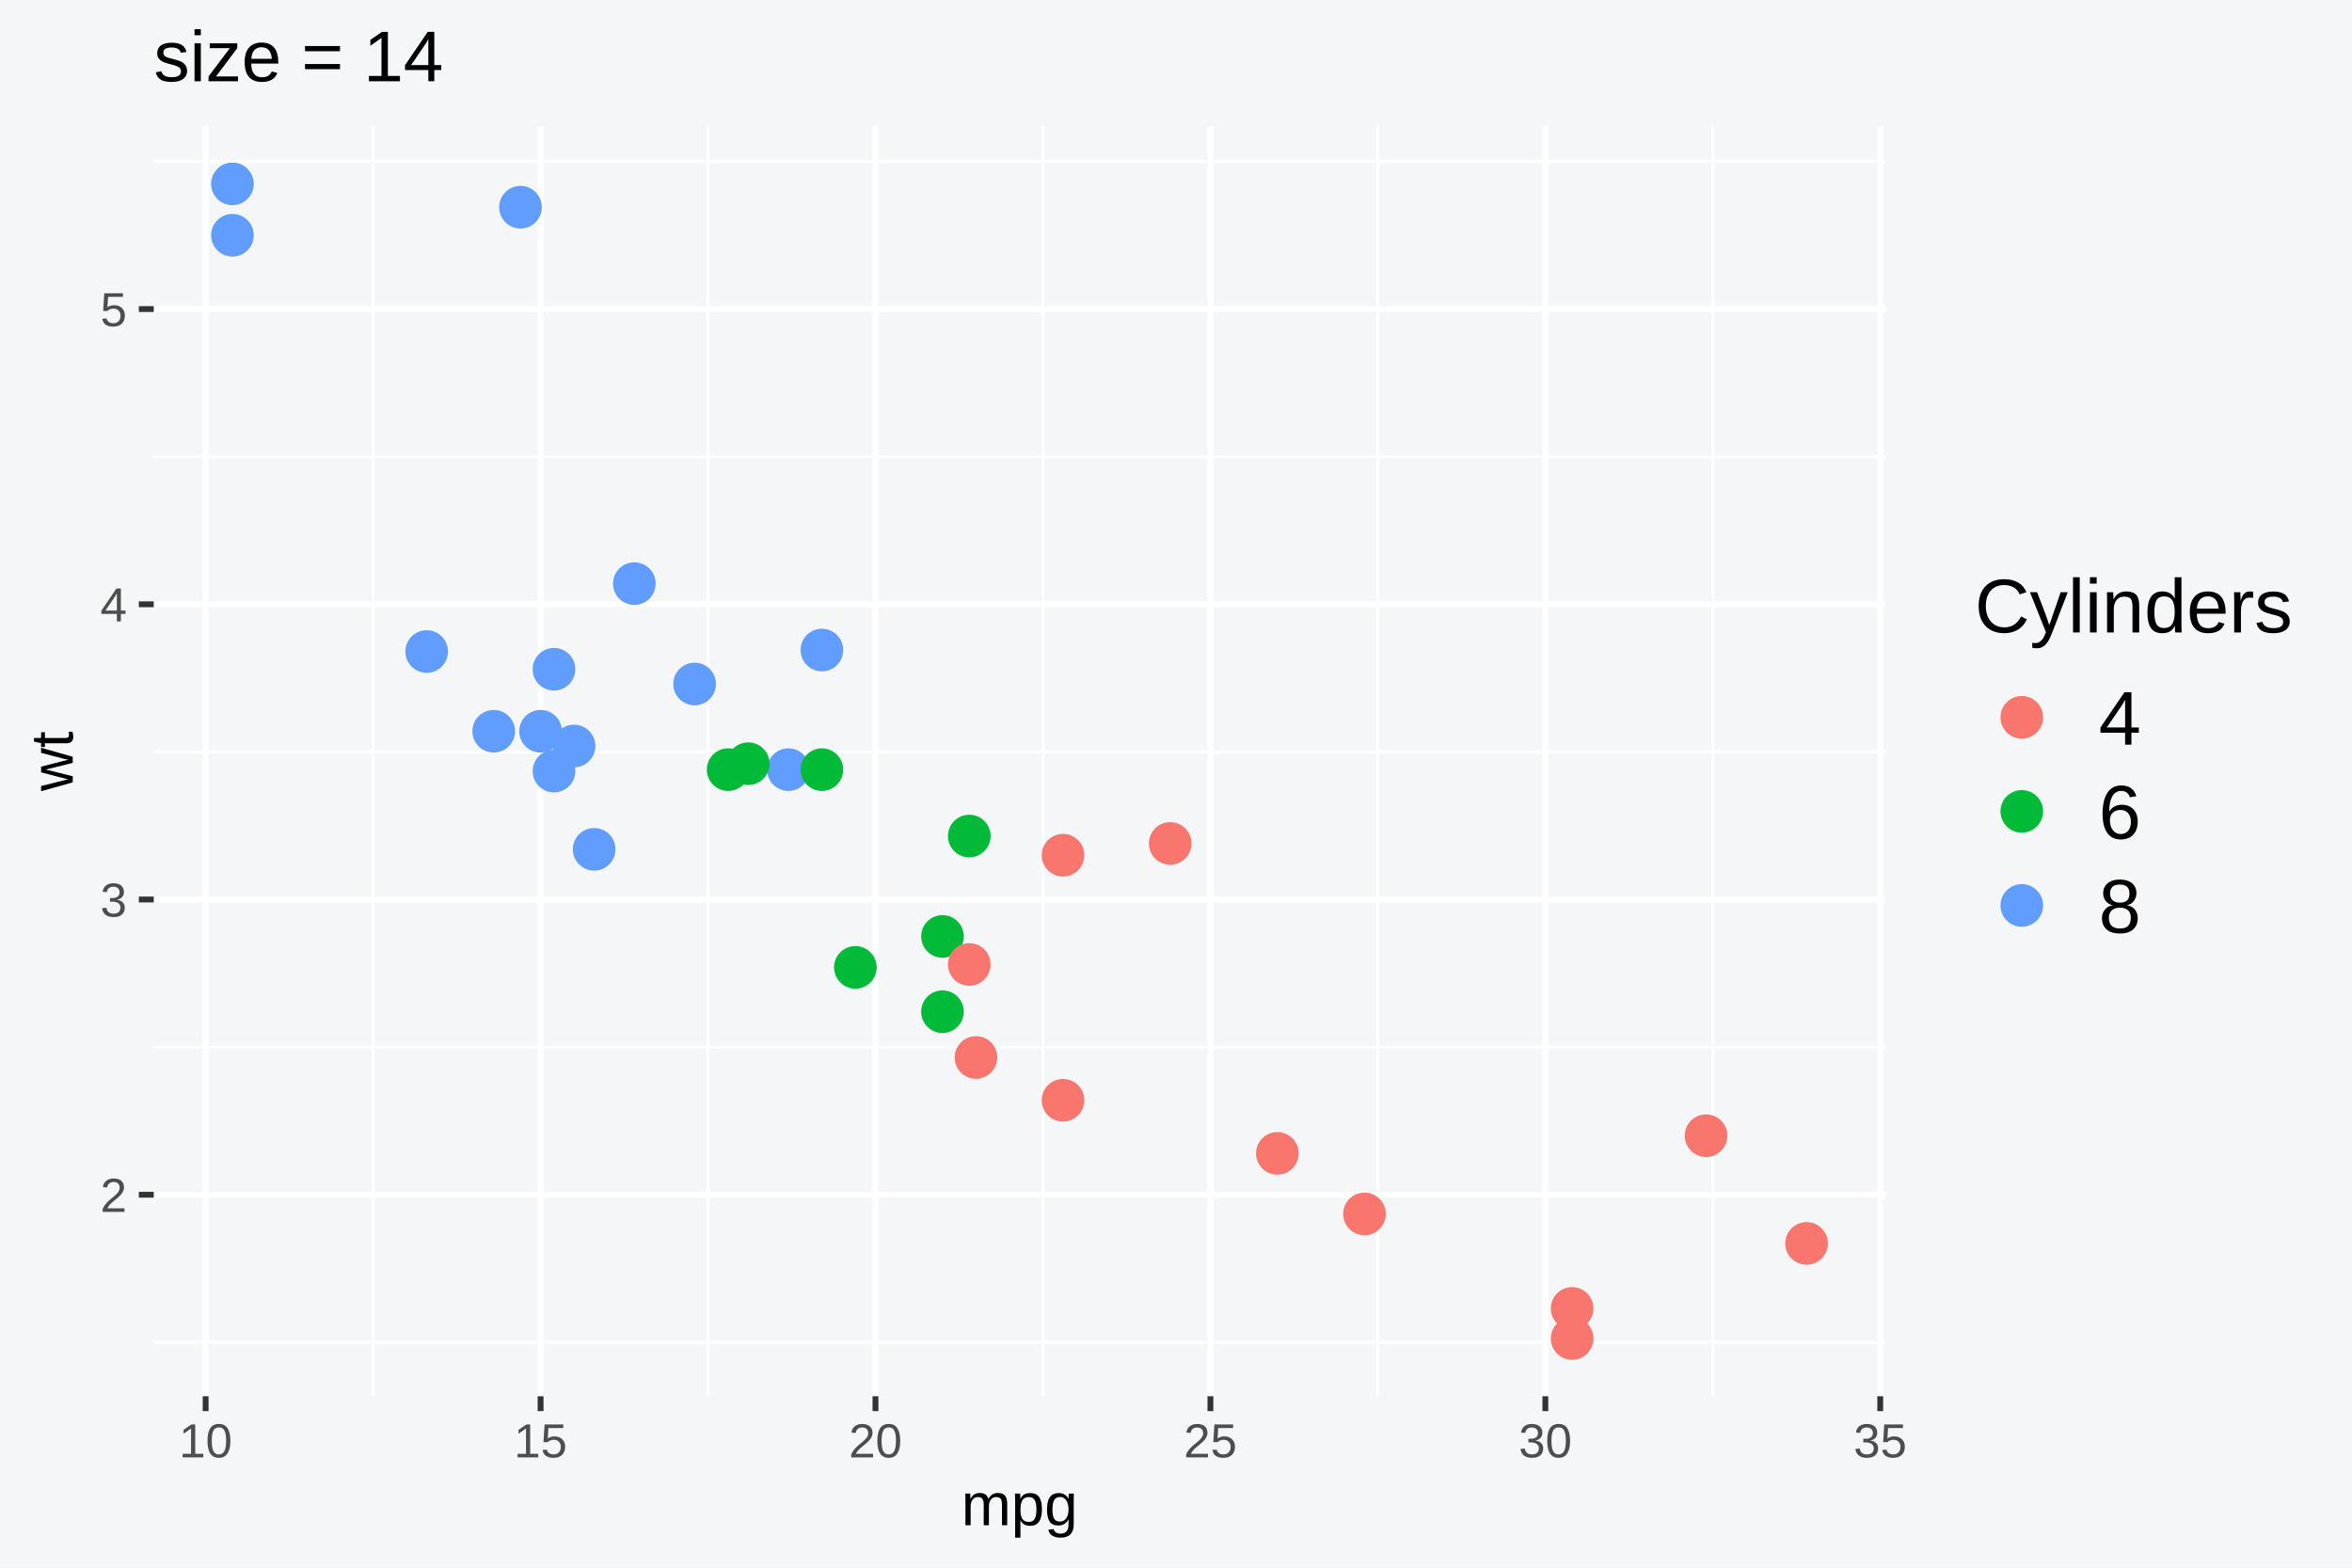
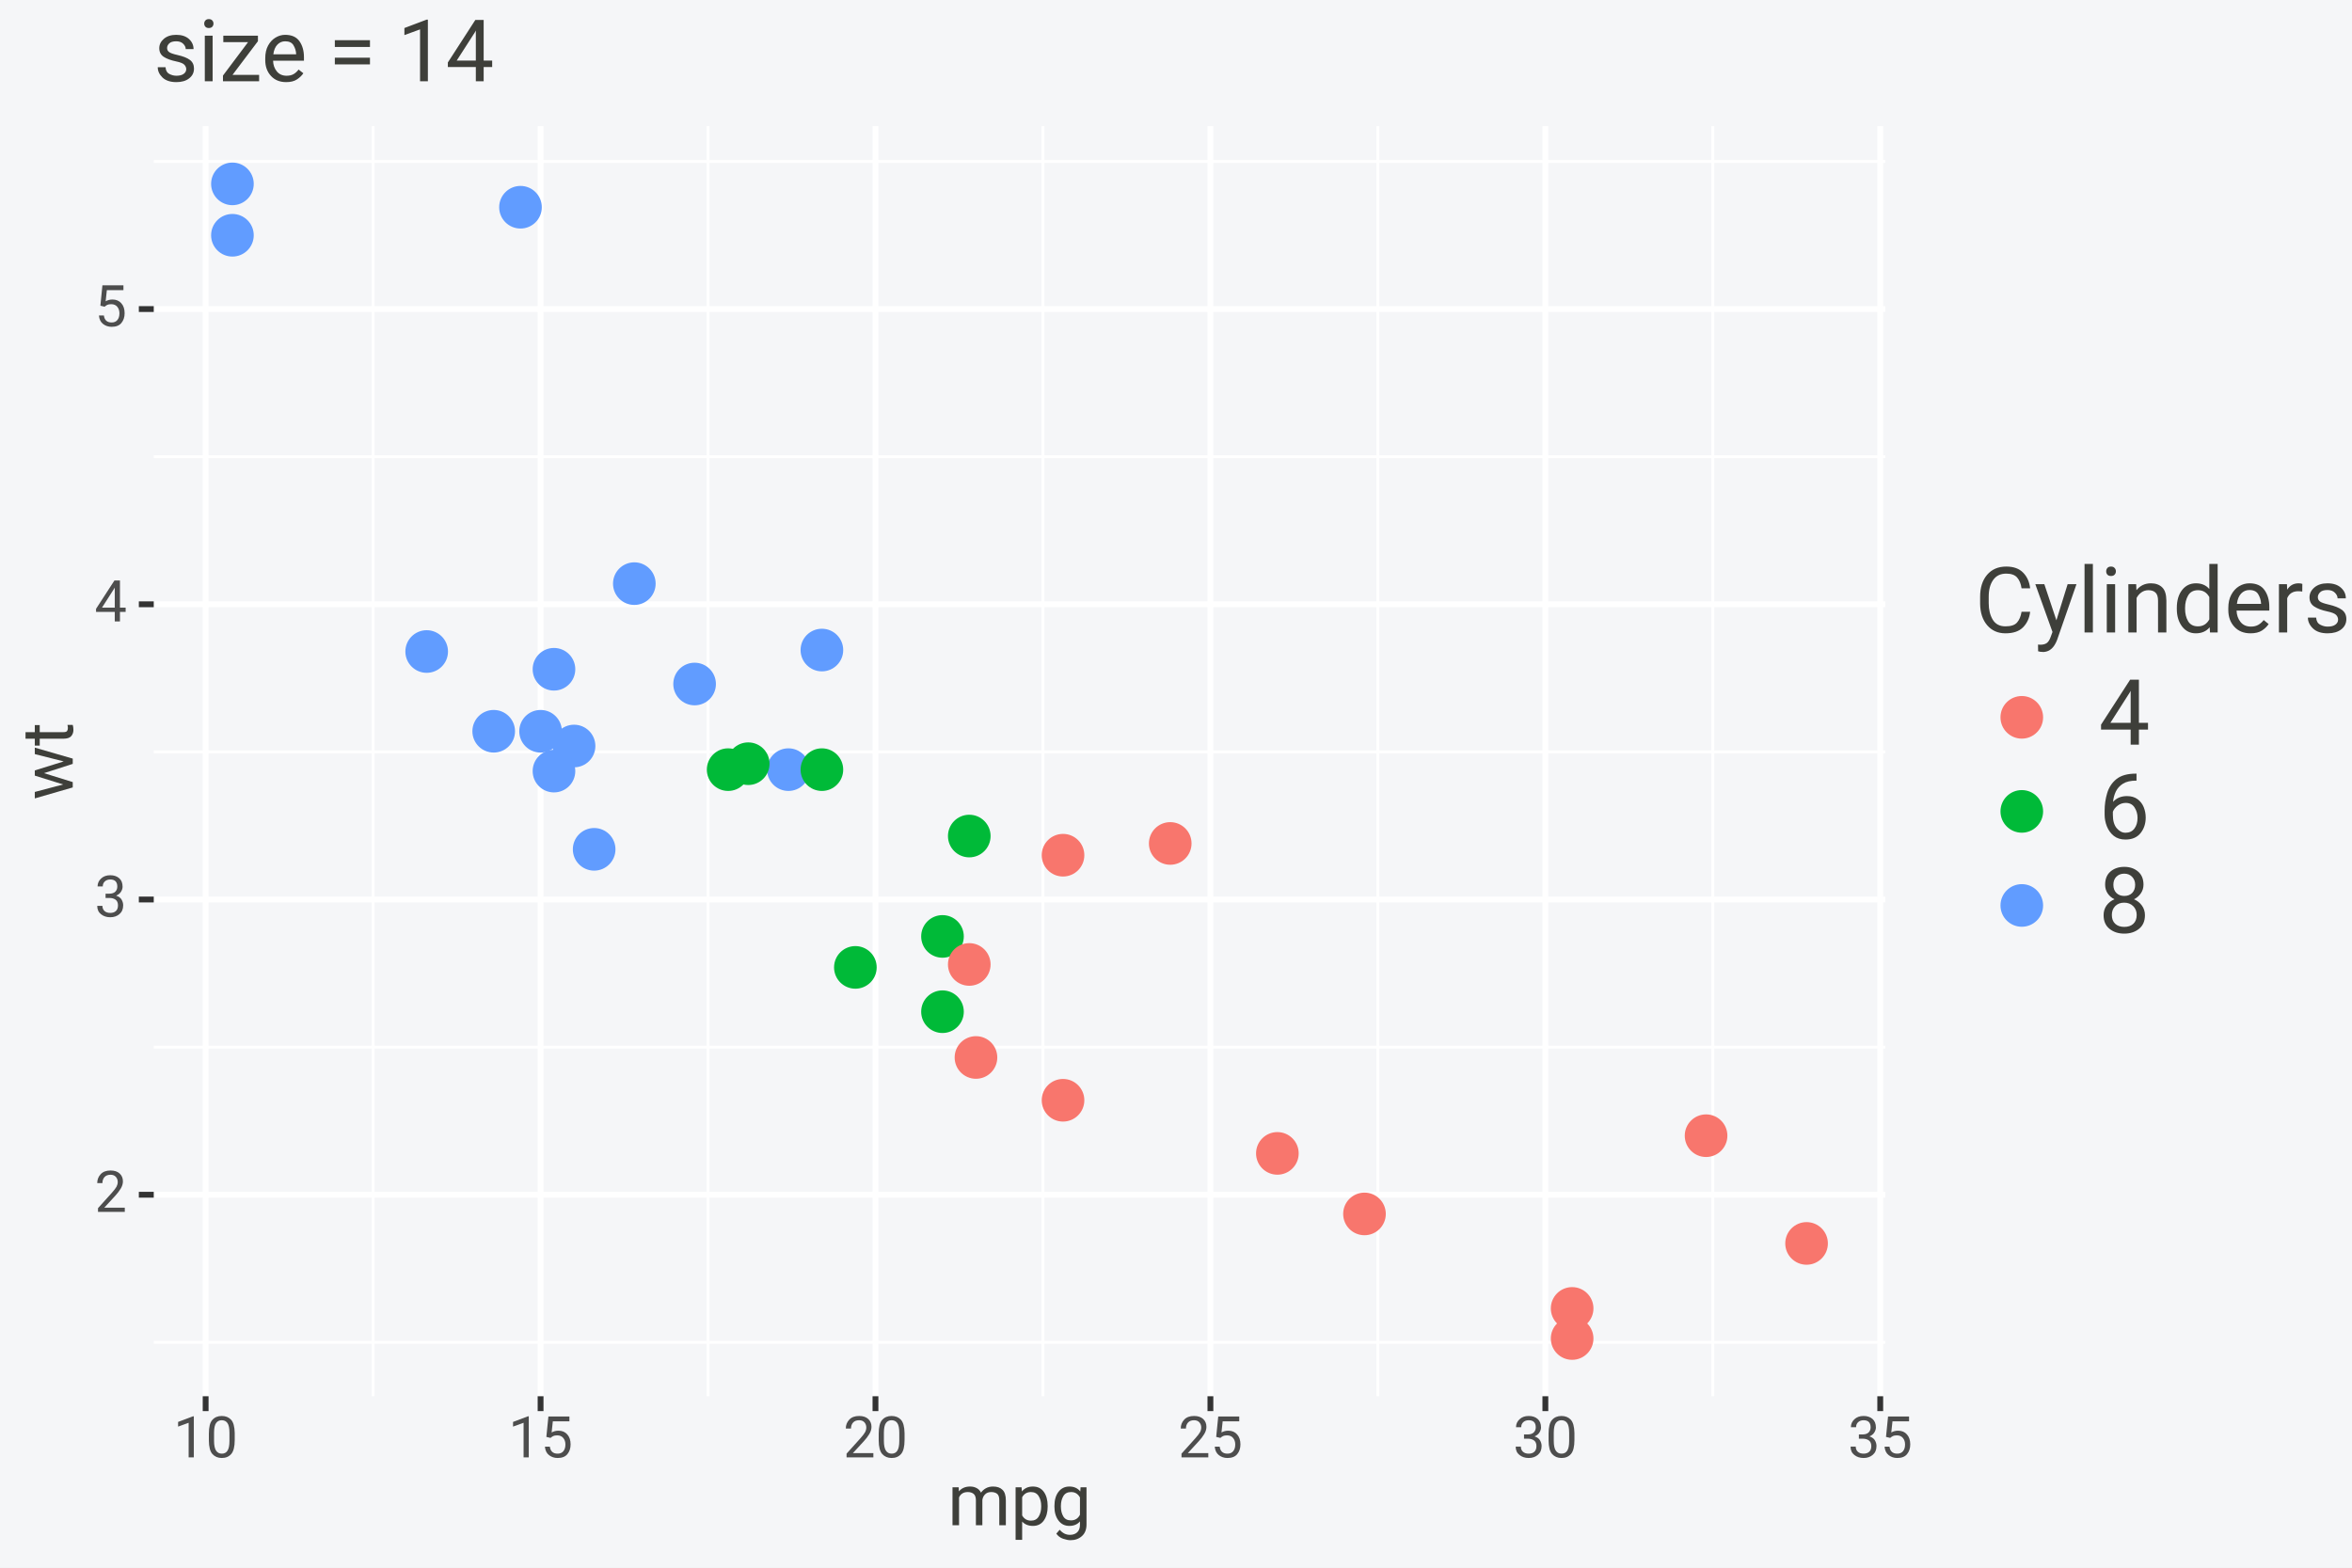
<svg xmlns="http://www.w3.org/2000/svg" width="432.00pt" height="288.00pt" viewBox="0 0 432.00 288.00">
  <g class="svglite">
    <defs>
      <style type="text/css">
-     .svglite line, .svglite polyline, .svglite polygon, .svglite path, .svglite rect, .svglite circle {
+     /* theme-aware-processed */
+     .svglite line, .svglite polyline, .svglite polygon, .svglite path, .svglite circle {
      fill: none;
-       stroke: #000000;
+       stroke: #3E3F3A;
+       stroke-linecap: round;
+       stroke-linejoin: round;
+       stroke-miterlimit: 10.00;
+     }
+     .svglite &gt; g &gt; rect {
+       fill: none;
+       stroke: #3E3F3A;
      stroke-linecap: round;
      stroke-linejoin: round;
      stroke-miterlimit: 10.00;
    }
    .svglite text {
      white-space: pre;
+       fill: #3E3F3A;
    }
    .svglite g.glyphgroup path {
      fill: inherit;
      stroke: none;
    }
  </style>
    </defs>
    <rect width="100%" height="100%" style="stroke: none; fill: #F5F6F8;" />
    <defs>
      <clipPath id="cpMC4wMHw0MzIuMDB8MC4wMHwyODguMDA=">
        <rect x="0.00" y="0.00" width="432.00" height="288.00" />
      </clipPath>
    </defs>
    <g clip-path="url(#cpMC4wMHw0MzIuMDB8MC4wMHwyODguMDA=)">
-       <rect x="0" y="0.00" width="432.00" height="288.00" style="stroke-width: 1.07; stroke: none;" />
-     </g>
+       <rect x="0" y="0.00" width="432.00" height="288.00" style="stroke-width: 1.07; stroke: none;" /> fill: #F5F6F8;' /&gt;
+ </g>
    <defs>
      <clipPath id="cpMjguMjR8MzQ2LjI3fDIzLjE4fDI1Ni41MA==">
        <rect x="28.24" y="23.18" width="318.04" height="233.33" />
      </clipPath>
    </defs>
    <g clip-path="url(#cpMjguMjR8MzQ2LjI3fDIzLjE4fDI1Ni41MA==)">
-       <rect x="28.24" y="23.18" width="318.04" height="233.33" style="stroke-width: 1.07; stroke: none;" />
-       <polyline points="28.24,246.60 346.27,246.60 " style="stroke-width: 0.53; stroke: #FFFFFF; stroke-linecap: butt;" />
+       <rect x="28.24" y="23.18" width="318.04" height="233.33" style="stroke-width: 1.07; stroke: none;" /> fill: #F5F6F8;' /&gt;
+ <polyline points="28.24,246.60 346.27,246.60 " style="stroke-width: 0.53; stroke: #FFFFFF; stroke-linecap: butt;" />
      <polyline points="28.24,192.37 346.27,192.37 " style="stroke-width: 0.53; stroke: #FFFFFF; stroke-linecap: butt;" />
      <polyline points="28.24,138.13 346.27,138.13 " style="stroke-width: 0.53; stroke: #FFFFFF; stroke-linecap: butt;" />
      <polyline points="28.24,83.90 346.27,83.90 " style="stroke-width: 0.53; stroke: #FFFFFF; stroke-linecap: butt;" />
      <polyline points="28.24,29.66 346.27,29.66 " style="stroke-width: 0.53; stroke: #FFFFFF; stroke-linecap: butt;" />
      <polyline points="68.53,256.50 68.53,23.18 " style="stroke-width: 0.53; stroke: #FFFFFF; stroke-linecap: butt;" />
      <polyline points="130.05,256.50 130.05,23.18 " style="stroke-width: 0.53; stroke: #FFFFFF; stroke-linecap: butt;" />
      <polyline points="191.56,256.50 191.56,23.18 " style="stroke-width: 0.53; stroke: #FFFFFF; stroke-linecap: butt;" />
      <polyline points="253.08,256.50 253.08,23.18 " style="stroke-width: 0.53; stroke: #FFFFFF; stroke-linecap: butt;" />
      <polyline points="314.59,256.50 314.59,23.18 " style="stroke-width: 0.53; stroke: #FFFFFF; stroke-linecap: butt;" />
      <polyline points="28.24,219.49 346.27,219.49 " style="stroke-width: 1.07; stroke: #FFFFFF; stroke-linecap: butt;" />
      <polyline points="28.24,165.25 346.27,165.25 " style="stroke-width: 1.07; stroke: #FFFFFF; stroke-linecap: butt;" />
      <polyline points="28.24,111.01 346.27,111.01 " style="stroke-width: 1.07; stroke: #FFFFFF; stroke-linecap: butt;" />
      <polyline points="28.24,56.78 346.27,56.78 " style="stroke-width: 1.07; stroke: #FFFFFF; stroke-linecap: butt;" />
      <polyline points="37.77,256.50 37.77,23.18 " style="stroke-width: 1.07; stroke: #FFFFFF; stroke-linecap: butt;" />
      <polyline points="99.29,256.50 99.29,23.18 " style="stroke-width: 1.07; stroke: #FFFFFF; stroke-linecap: butt;" />
      <polyline points="160.80,256.50 160.80,23.18 " style="stroke-width: 1.07; stroke: #FFFFFF; stroke-linecap: butt;" />
      <polyline points="222.32,256.50 222.32,23.18 " style="stroke-width: 1.07; stroke: #FFFFFF; stroke-linecap: butt;" />
      <polyline points="283.84,256.50 283.84,23.18 " style="stroke-width: 1.07; stroke: #FFFFFF; stroke-linecap: butt;" />
      <polyline points="345.35,256.50 345.35,23.18 " style="stroke-width: 1.07; stroke: #FFFFFF; stroke-linecap: butt;" />
      <circle cx="173.11" cy="185.86" r="3.56" style="stroke-width: 0.71; stroke: #00BA38; fill: #00BA38;" />
      <circle cx="173.11" cy="172.03" r="3.56" style="stroke-width: 0.71; stroke: #00BA38; fill: #00BA38;" />
      <circle cx="195.25" cy="202.13" r="3.56" style="stroke-width: 0.71; stroke: #F8766D; fill: #F8766D;" />
      <circle cx="178.03" cy="153.59" r="3.56" style="stroke-width: 0.71; stroke: #00BA38; fill: #00BA38;" />
      <circle cx="144.81" cy="141.39" r="3.56" style="stroke-width: 0.71; stroke: #619CFF; fill: #619CFF;" />
      <circle cx="137.43" cy="140.30" r="3.56" style="stroke-width: 0.71; stroke: #00BA38; fill: #00BA38;" />
      <circle cx="90.68" cy="134.34" r="3.56" style="stroke-width: 0.71; stroke: #619CFF; fill: #619CFF;" />
      <circle cx="214.94" cy="154.95" r="3.56" style="stroke-width: 0.71; stroke: #F8766D; fill: #F8766D;" />
      <circle cx="195.25" cy="157.11" r="3.56" style="stroke-width: 0.71; stroke: #F8766D; fill: #F8766D;" />
      <circle cx="150.96" cy="141.39" r="3.56" style="stroke-width: 0.71; stroke: #00BA38; fill: #00BA38;" />
      <circle cx="133.74" cy="141.39" r="3.56" style="stroke-width: 0.71; stroke: #00BA38; fill: #00BA38;" />
      <circle cx="116.51" cy="107.22" r="3.56" style="stroke-width: 0.71; stroke: #619CFF; fill: #619CFF;" />
      <circle cx="127.58" cy="125.66" r="3.56" style="stroke-width: 0.71; stroke: #619CFF; fill: #619CFF;" />
      <circle cx="101.75" cy="122.95" r="3.56" style="stroke-width: 0.71; stroke: #619CFF; fill: #619CFF;" />
      <circle cx="42.69" cy="43.22" r="3.56" style="stroke-width: 0.71; stroke: #619CFF; fill: #619CFF;" />
      <circle cx="42.69" cy="33.78" r="3.56" style="stroke-width: 0.71; stroke: #619CFF; fill: #619CFF;" />
      <circle cx="95.60" cy="38.07" r="3.56" style="stroke-width: 0.71; stroke: #619CFF; fill: #619CFF;" />
      <circle cx="313.36" cy="208.64" r="3.56" style="stroke-width: 0.71; stroke: #F8766D; fill: #F8766D;" />
      <circle cx="288.76" cy="240.37" r="3.56" style="stroke-width: 0.71; stroke: #F8766D; fill: #F8766D;" />
      <circle cx="331.82" cy="228.43" r="3.56" style="stroke-width: 0.71; stroke: #F8766D; fill: #F8766D;" />
      <circle cx="179.26" cy="194.27" r="3.56" style="stroke-width: 0.71; stroke: #F8766D; fill: #F8766D;" />
      <circle cx="105.44" cy="137.05" r="3.56" style="stroke-width: 0.71; stroke: #619CFF; fill: #619CFF;" />
      <circle cx="101.75" cy="141.66" r="3.56" style="stroke-width: 0.71; stroke: #619CFF; fill: #619CFF;" />
      <circle cx="78.37" cy="119.69" r="3.56" style="stroke-width: 0.71; stroke: #619CFF; fill: #619CFF;" />
      <circle cx="150.96" cy="119.42" r="3.56" style="stroke-width: 0.71; stroke: #619CFF; fill: #619CFF;" />
      <circle cx="250.62" cy="223.01" r="3.56" style="stroke-width: 0.71; stroke: #F8766D; fill: #F8766D;" />
      <circle cx="234.62" cy="211.89" r="3.56" style="stroke-width: 0.71; stroke: #F8766D; fill: #F8766D;" />
      <circle cx="288.76" cy="245.90" r="3.56" style="stroke-width: 0.71; stroke: #F8766D; fill: #F8766D;" />
      <circle cx="109.13" cy="156.03" r="3.56" style="stroke-width: 0.71; stroke: #619CFF; fill: #619CFF;" />
      <circle cx="157.11" cy="177.72" r="3.56" style="stroke-width: 0.71; stroke: #00BA38; fill: #00BA38;" />
      <circle cx="99.29" cy="134.34" r="3.56" style="stroke-width: 0.71; stroke: #619CFF; fill: #619CFF;" />
      <circle cx="178.03" cy="177.18" r="3.56" style="stroke-width: 0.71; stroke: #F8766D; fill: #F8766D;" />
    </g>
    <g clip-path="url(#cpMC4wMHw0MzIuMDB8MC4wMHwyODguMDA=)">
-       <text x="23.31" y="222.64" text-anchor="end" style="font-size: 8.80px;fill: #4D4D4D; font-family: &quot;Arial&quot;;" textLength="4.89px" lengthAdjust="spacingAndGlyphs">2</text>
-       <text x="23.31" y="168.40" text-anchor="end" style="font-size: 8.80px;fill: #4D4D4D; font-family: &quot;Arial&quot;;" textLength="4.89px" lengthAdjust="spacingAndGlyphs">3</text>
-       <text x="23.31" y="114.16" text-anchor="end" style="font-size: 8.80px;fill: #4D4D4D; font-family: &quot;Arial&quot;;" textLength="4.89px" lengthAdjust="spacingAndGlyphs">4</text>
-       <text x="23.31" y="59.93" text-anchor="end" style="font-size: 8.80px;fill: #4D4D4D; font-family: &quot;Arial&quot;;" textLength="4.89px" lengthAdjust="spacingAndGlyphs">5</text>
+       <text x="23.31" y="222.64" text-anchor="end" style="font-size: 0.88em;fill: #4D4D4D; font-family: &quot;Roboto&quot;, -apple-system, BlinkMacSystemFont, &quot;Segoe UI&quot;, system-ui, sans-serif;">2</text>
+       <text x="23.31" y="168.40" text-anchor="end" style="font-size: 0.88em;fill: #4D4D4D; font-family: &quot;Roboto&quot;, -apple-system, BlinkMacSystemFont, &quot;Segoe UI&quot;, system-ui, sans-serif;">3</text>
+       <text x="23.31" y="114.16" text-anchor="end" style="font-size: 0.88em;fill: #4D4D4D; font-family: &quot;Roboto&quot;, -apple-system, BlinkMacSystemFont, &quot;Segoe UI&quot;, system-ui, sans-serif;">4</text>
+       <text x="23.31" y="59.93" text-anchor="end" style="font-size: 0.88em;fill: #4D4D4D; font-family: &quot;Roboto&quot;, -apple-system, BlinkMacSystemFont, &quot;Segoe UI&quot;, system-ui, sans-serif;">5</text>
      <polyline points="25.50,219.49 28.24,219.49 " style="stroke-width: 1.07; stroke: #333333; stroke-linecap: butt;" />
      <polyline points="25.50,165.25 28.24,165.25 " style="stroke-width: 1.07; stroke: #333333; stroke-linecap: butt;" />
      <polyline points="25.50,111.01 28.24,111.01 " style="stroke-width: 1.07; stroke: #333333; stroke-linecap: butt;" />
      <polyline points="25.50,56.78 28.24,56.78 " style="stroke-width: 1.07; stroke: #333333; stroke-linecap: butt;" />
      <polyline points="37.77,259.24 37.77,256.50 " style="stroke-width: 1.07; stroke: #333333; stroke-linecap: butt;" />
      <polyline points="99.29,259.24 99.29,256.50 " style="stroke-width: 1.07; stroke: #333333; stroke-linecap: butt;" />
      <polyline points="160.80,259.24 160.80,256.50 " style="stroke-width: 1.07; stroke: #333333; stroke-linecap: butt;" />
      <polyline points="222.32,259.24 222.32,256.50 " style="stroke-width: 1.07; stroke: #333333; stroke-linecap: butt;" />
      <polyline points="283.84,259.24 283.84,256.50 " style="stroke-width: 1.07; stroke: #333333; stroke-linecap: butt;" />
      <polyline points="345.35,259.24 345.35,256.50 " style="stroke-width: 1.07; stroke: #333333; stroke-linecap: butt;" />
-       <text x="37.77" y="267.74" text-anchor="middle" style="font-size: 8.80px;fill: #4D4D4D; font-family: &quot;Arial&quot;;" textLength="9.78px" lengthAdjust="spacingAndGlyphs">10</text>
-       <text x="99.29" y="267.74" text-anchor="middle" style="font-size: 8.80px;fill: #4D4D4D; font-family: &quot;Arial&quot;;" textLength="9.78px" lengthAdjust="spacingAndGlyphs">15</text>
-       <text x="160.80" y="267.74" text-anchor="middle" style="font-size: 8.80px;fill: #4D4D4D; font-family: &quot;Arial&quot;;" textLength="9.78px" lengthAdjust="spacingAndGlyphs">20</text>
-       <text x="222.32" y="267.74" text-anchor="middle" style="font-size: 8.80px;fill: #4D4D4D; font-family: &quot;Arial&quot;;" textLength="9.78px" lengthAdjust="spacingAndGlyphs">25</text>
-       <text x="283.84" y="267.74" text-anchor="middle" style="font-size: 8.80px;fill: #4D4D4D; font-family: &quot;Arial&quot;;" textLength="9.78px" lengthAdjust="spacingAndGlyphs">30</text>
-       <text x="345.35" y="267.74" text-anchor="middle" style="font-size: 8.80px;fill: #4D4D4D; font-family: &quot;Arial&quot;;" textLength="9.78px" lengthAdjust="spacingAndGlyphs">35</text>
-       <text x="187.26" y="280.20" text-anchor="middle" style="font-size: 11.00px; font-family: &quot;Arial&quot;;" textLength="21.41px" lengthAdjust="spacingAndGlyphs">mpg</text>
-       <text transform="translate(13.36,139.84) rotate(-90)" text-anchor="middle" style="font-size: 11.00px; font-family: &quot;Arial&quot;;" textLength="11.00px" lengthAdjust="spacingAndGlyphs">wt</text>
-       <rect x="357.23" y="99.22" width="69.29" height="81.25" style="stroke-width: 0.75; stroke: none;" />
-       <rect x="357.23" y="99.22" width="69.29" height="81.25" style="stroke-width: 1.07; stroke: none;" />
-       <text x="362.71" y="116.19" style="font-size: 14.00px; font-family: &quot;Arial&quot;;" textLength="58.33px" lengthAdjust="spacingAndGlyphs">Cylinders</text>
-       <rect x="362.71" y="123.14" width="17.28" height="17.28" style="stroke-width: 1.07; stroke: none;" />
-       <circle cx="371.35" cy="131.78" r="3.56" style="stroke-width: 0.71; stroke: #F8766D; fill: #F8766D;" />
-       <rect x="362.71" y="140.42" width="17.28" height="17.28" style="stroke-width: 1.07; stroke: none;" />
-       <circle cx="371.35" cy="149.06" r="3.56" style="stroke-width: 0.71; stroke: #00BA38; fill: #00BA38;" />
-       <rect x="362.71" y="157.70" width="17.28" height="17.28" style="stroke-width: 1.07; stroke: none;" />
-       <circle cx="371.35" cy="166.34" r="3.56" style="stroke-width: 0.71; stroke: #619CFF; fill: #619CFF;" />
-       <text x="385.47" y="136.80" style="font-size: 14.00px; font-family: &quot;Arial&quot;;" textLength="7.78px" lengthAdjust="spacingAndGlyphs">4</text>
-       <text x="385.47" y="154.08" style="font-size: 14.00px; font-family: &quot;Arial&quot;;" textLength="7.78px" lengthAdjust="spacingAndGlyphs">6</text>
-       <text x="385.47" y="171.36" style="font-size: 14.00px; font-family: &quot;Arial&quot;;" textLength="7.78px" lengthAdjust="spacingAndGlyphs">8</text>
-       <text x="28.24" y="14.93" style="font-size: 13.20px; font-family: &quot;Arial&quot;;" textLength="53.12px" lengthAdjust="spacingAndGlyphs">size = 14</text>
+       <text x="37.77" y="267.74" text-anchor="middle" style="font-size: 0.88em;fill: #4D4D4D; font-family: &quot;Roboto&quot;, -apple-system, BlinkMacSystemFont, &quot;Segoe UI&quot;, system-ui, sans-serif;">10</text>
+       <text x="99.29" y="267.74" text-anchor="middle" style="font-size: 0.88em;fill: #4D4D4D; font-family: &quot;Roboto&quot;, -apple-system, BlinkMacSystemFont, &quot;Segoe UI&quot;, system-ui, sans-serif;">15</text>
+       <text x="160.80" y="267.74" text-anchor="middle" style="font-size: 0.88em;fill: #4D4D4D; font-family: &quot;Roboto&quot;, -apple-system, BlinkMacSystemFont, &quot;Segoe UI&quot;, system-ui, sans-serif;">20</text>
+       <text x="222.32" y="267.74" text-anchor="middle" style="font-size: 0.88em;fill: #4D4D4D; font-family: &quot;Roboto&quot;, -apple-system, BlinkMacSystemFont, &quot;Segoe UI&quot;, system-ui, sans-serif;">25</text>
+       <text x="283.84" y="267.74" text-anchor="middle" style="font-size: 0.88em;fill: #4D4D4D; font-family: &quot;Roboto&quot;, -apple-system, BlinkMacSystemFont, &quot;Segoe UI&quot;, system-ui, sans-serif;">30</text>
+       <text x="345.35" y="267.74" text-anchor="middle" style="font-size: 0.88em;fill: #4D4D4D; font-family: &quot;Roboto&quot;, -apple-system, BlinkMacSystemFont, &quot;Segoe UI&quot;, system-ui, sans-serif;">35</text>
+       <text x="187.26" y="280.20" text-anchor="middle" style="font-size: 1.1em; font-family: &quot;Roboto&quot;, -apple-system, BlinkMacSystemFont, &quot;Segoe UI&quot;, system-ui, sans-serif;">mpg</text>
+       <text transform="translate(13.36,139.84) rotate(-90)" text-anchor="middle" style="font-size: 1.1em; font-family: &quot;Roboto&quot;, -apple-system, BlinkMacSystemFont, &quot;Segoe UI&quot;, system-ui, sans-serif;">wt</text>
+       <rect x="357.23" y="99.22" width="69.29" height="81.25" style="stroke-width: 0.75; stroke: none;" /> fill: #F5F6F8;' /&gt;
+ <rect x="357.23" y="99.22" width="69.29" height="81.25" style="stroke-width: 1.07; stroke: none;" /> fill: #F5F6F8;' /&gt;
+ <text x="362.71" y="116.19" style="font-size: 1.4em; font-family: &quot;Roboto&quot;, -apple-system, BlinkMacSystemFont, &quot;Segoe UI&quot;, system-ui, sans-serif;">Cylinders</text>
+       <rect x="362.71" y="123.14" width="17.28" height="17.28" style="stroke-width: 1.07; stroke: none;" /> fill: #F5F6F8;' /&gt;
+ <circle cx="371.35" cy="131.78" r="3.56" style="stroke-width: 0.71; stroke: #F8766D; fill: #F8766D;" />
+       <rect x="362.71" y="140.42" width="17.28" height="17.28" style="stroke-width: 1.07; stroke: none;" /> fill: #F5F6F8;' /&gt;
+ <circle cx="371.35" cy="149.06" r="3.56" style="stroke-width: 0.71; stroke: #00BA38; fill: #00BA38;" />
+       <rect x="362.71" y="157.70" width="17.28" height="17.28" style="stroke-width: 1.07; stroke: none;" /> fill: #F5F6F8;' /&gt;
+ <circle cx="371.35" cy="166.34" r="3.56" style="stroke-width: 0.71; stroke: #619CFF; fill: #619CFF;" />
+       <text x="385.47" y="136.80" style="font-size: 1.4em; font-family: &quot;Roboto&quot;, -apple-system, BlinkMacSystemFont, &quot;Segoe UI&quot;, system-ui, sans-serif;">4</text>
+       <text x="385.47" y="154.08" style="font-size: 1.4em; font-family: &quot;Roboto&quot;, -apple-system, BlinkMacSystemFont, &quot;Segoe UI&quot;, system-ui, sans-serif;">6</text>
+       <text x="385.47" y="171.36" style="font-size: 1.4em; font-family: &quot;Roboto&quot;, -apple-system, BlinkMacSystemFont, &quot;Segoe UI&quot;, system-ui, sans-serif;">8</text>
+       <text x="28.24" y="14.93" style="font-size: 1.32em; font-family: &quot;Roboto&quot;, -apple-system, BlinkMacSystemFont, &quot;Segoe UI&quot;, system-ui, sans-serif;">size = 14</text>
    </g>
  </g>
</svg>
